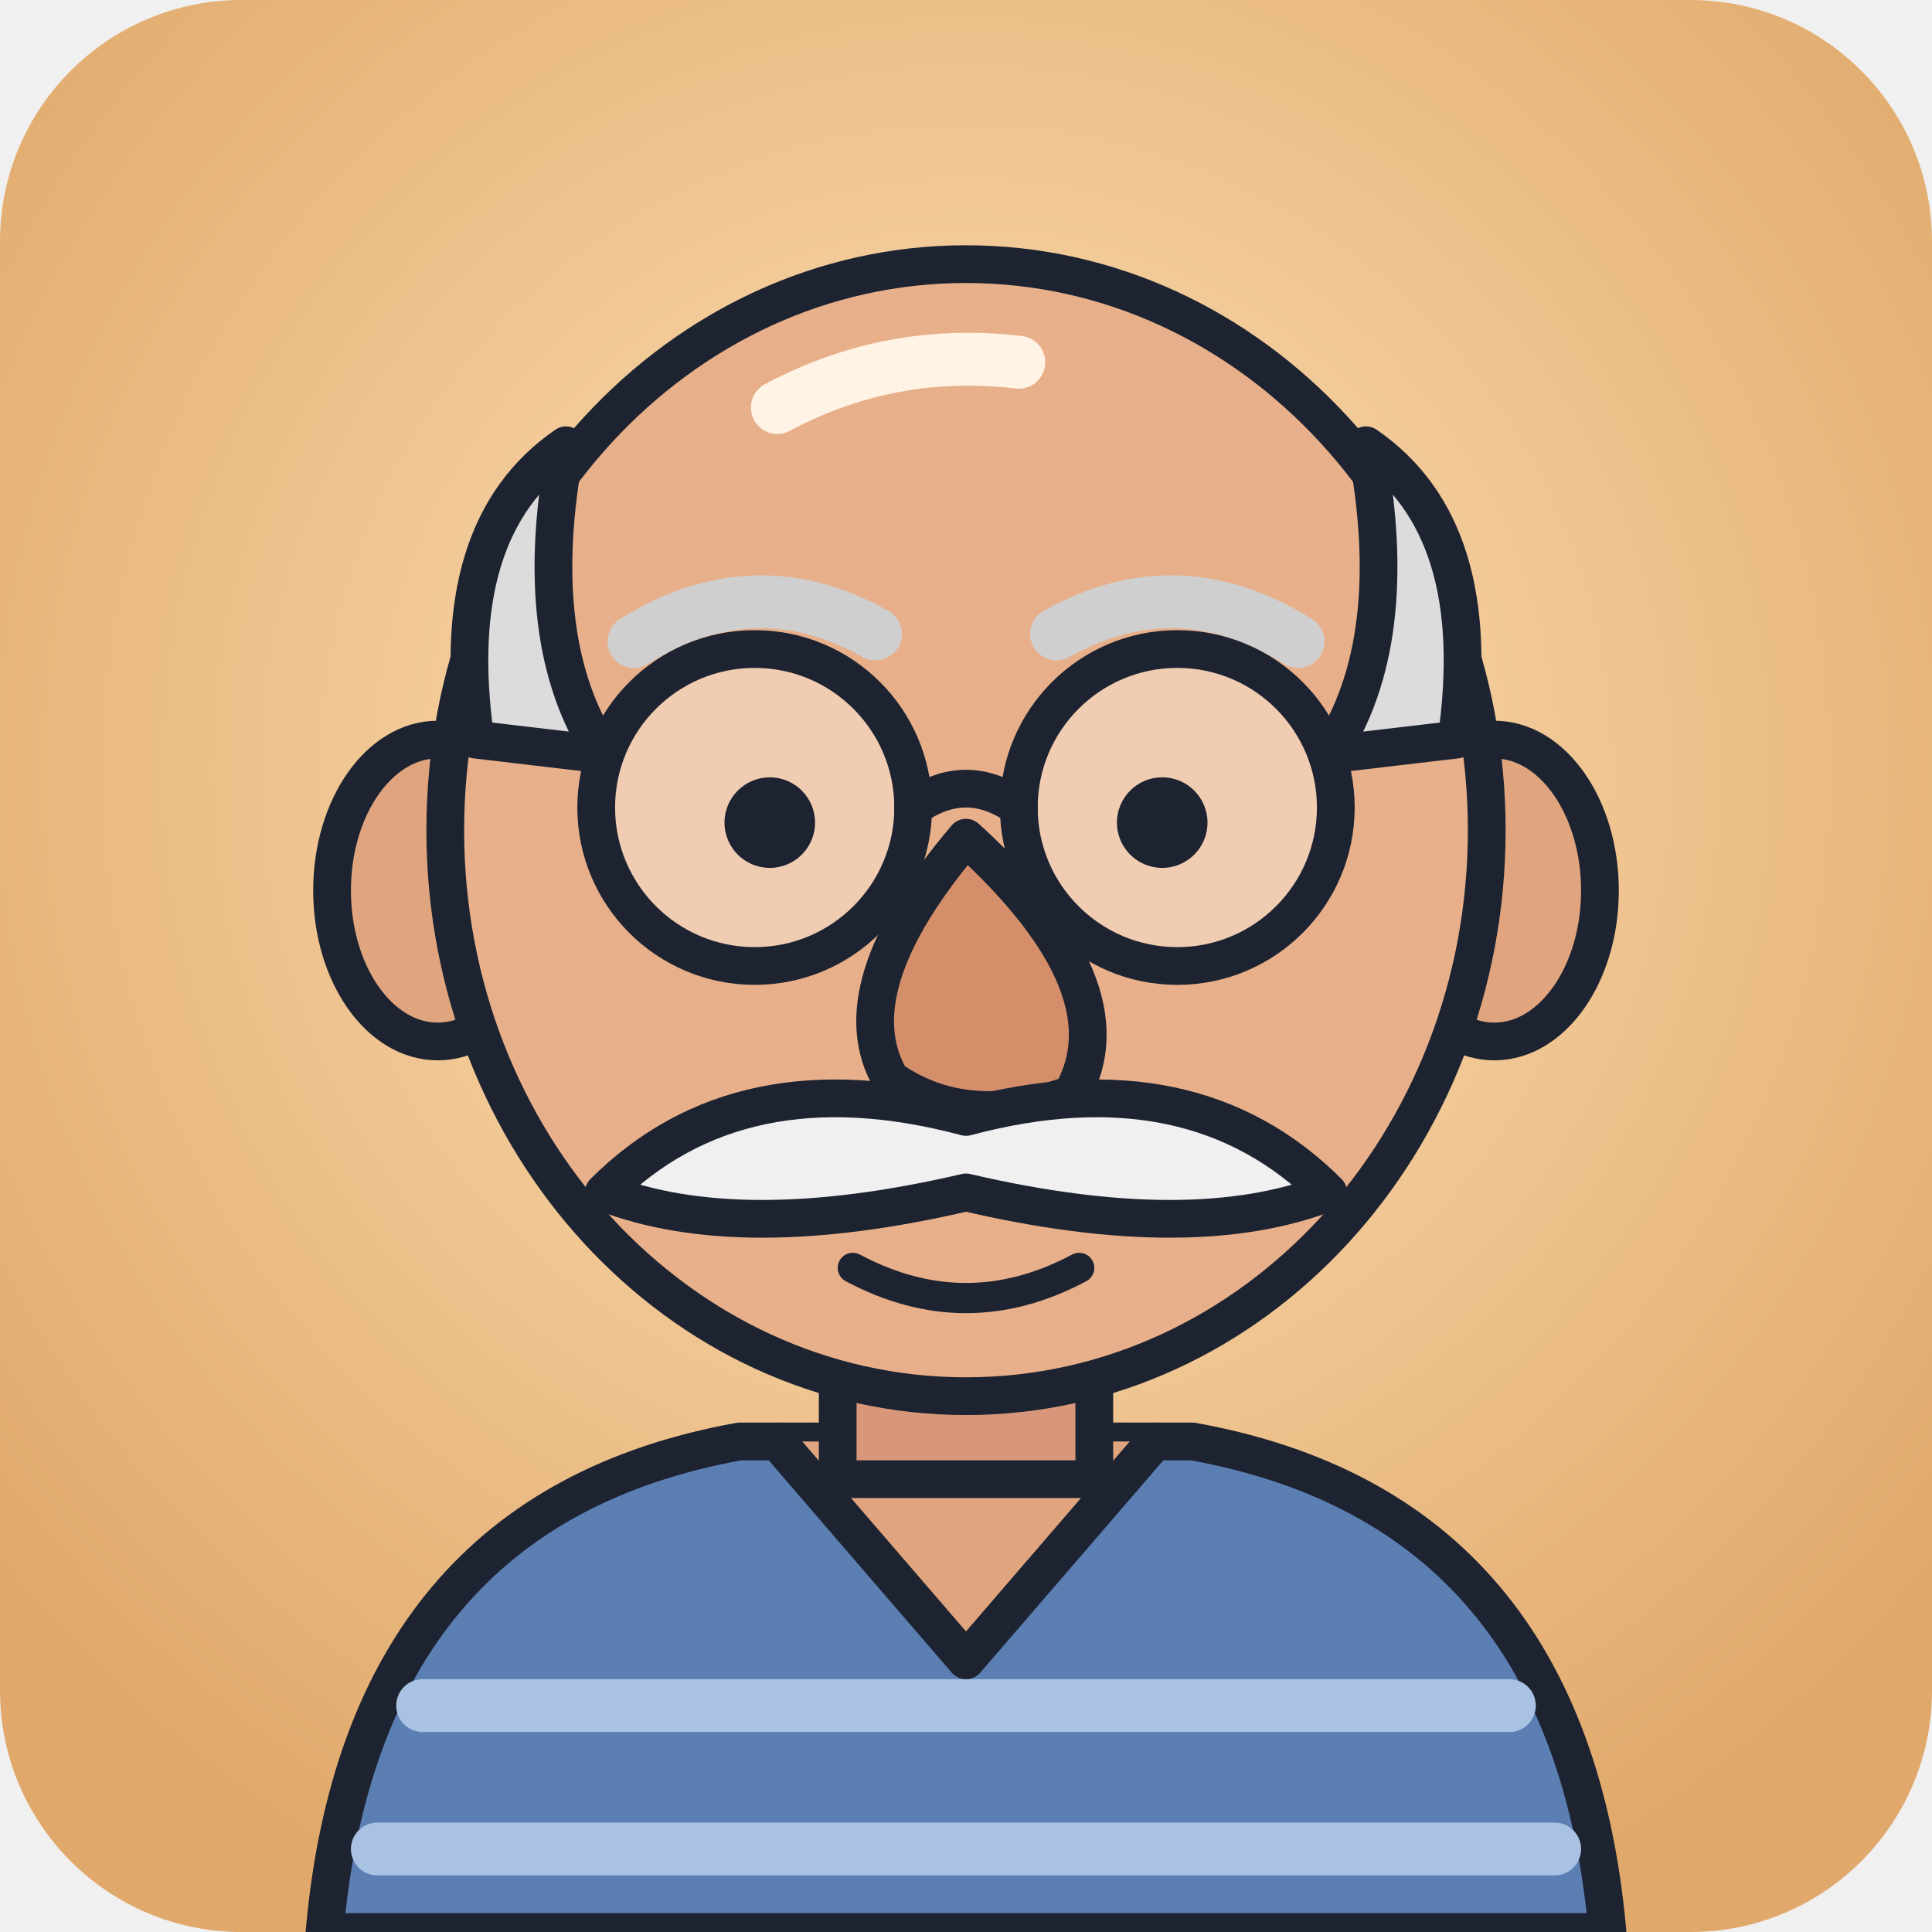
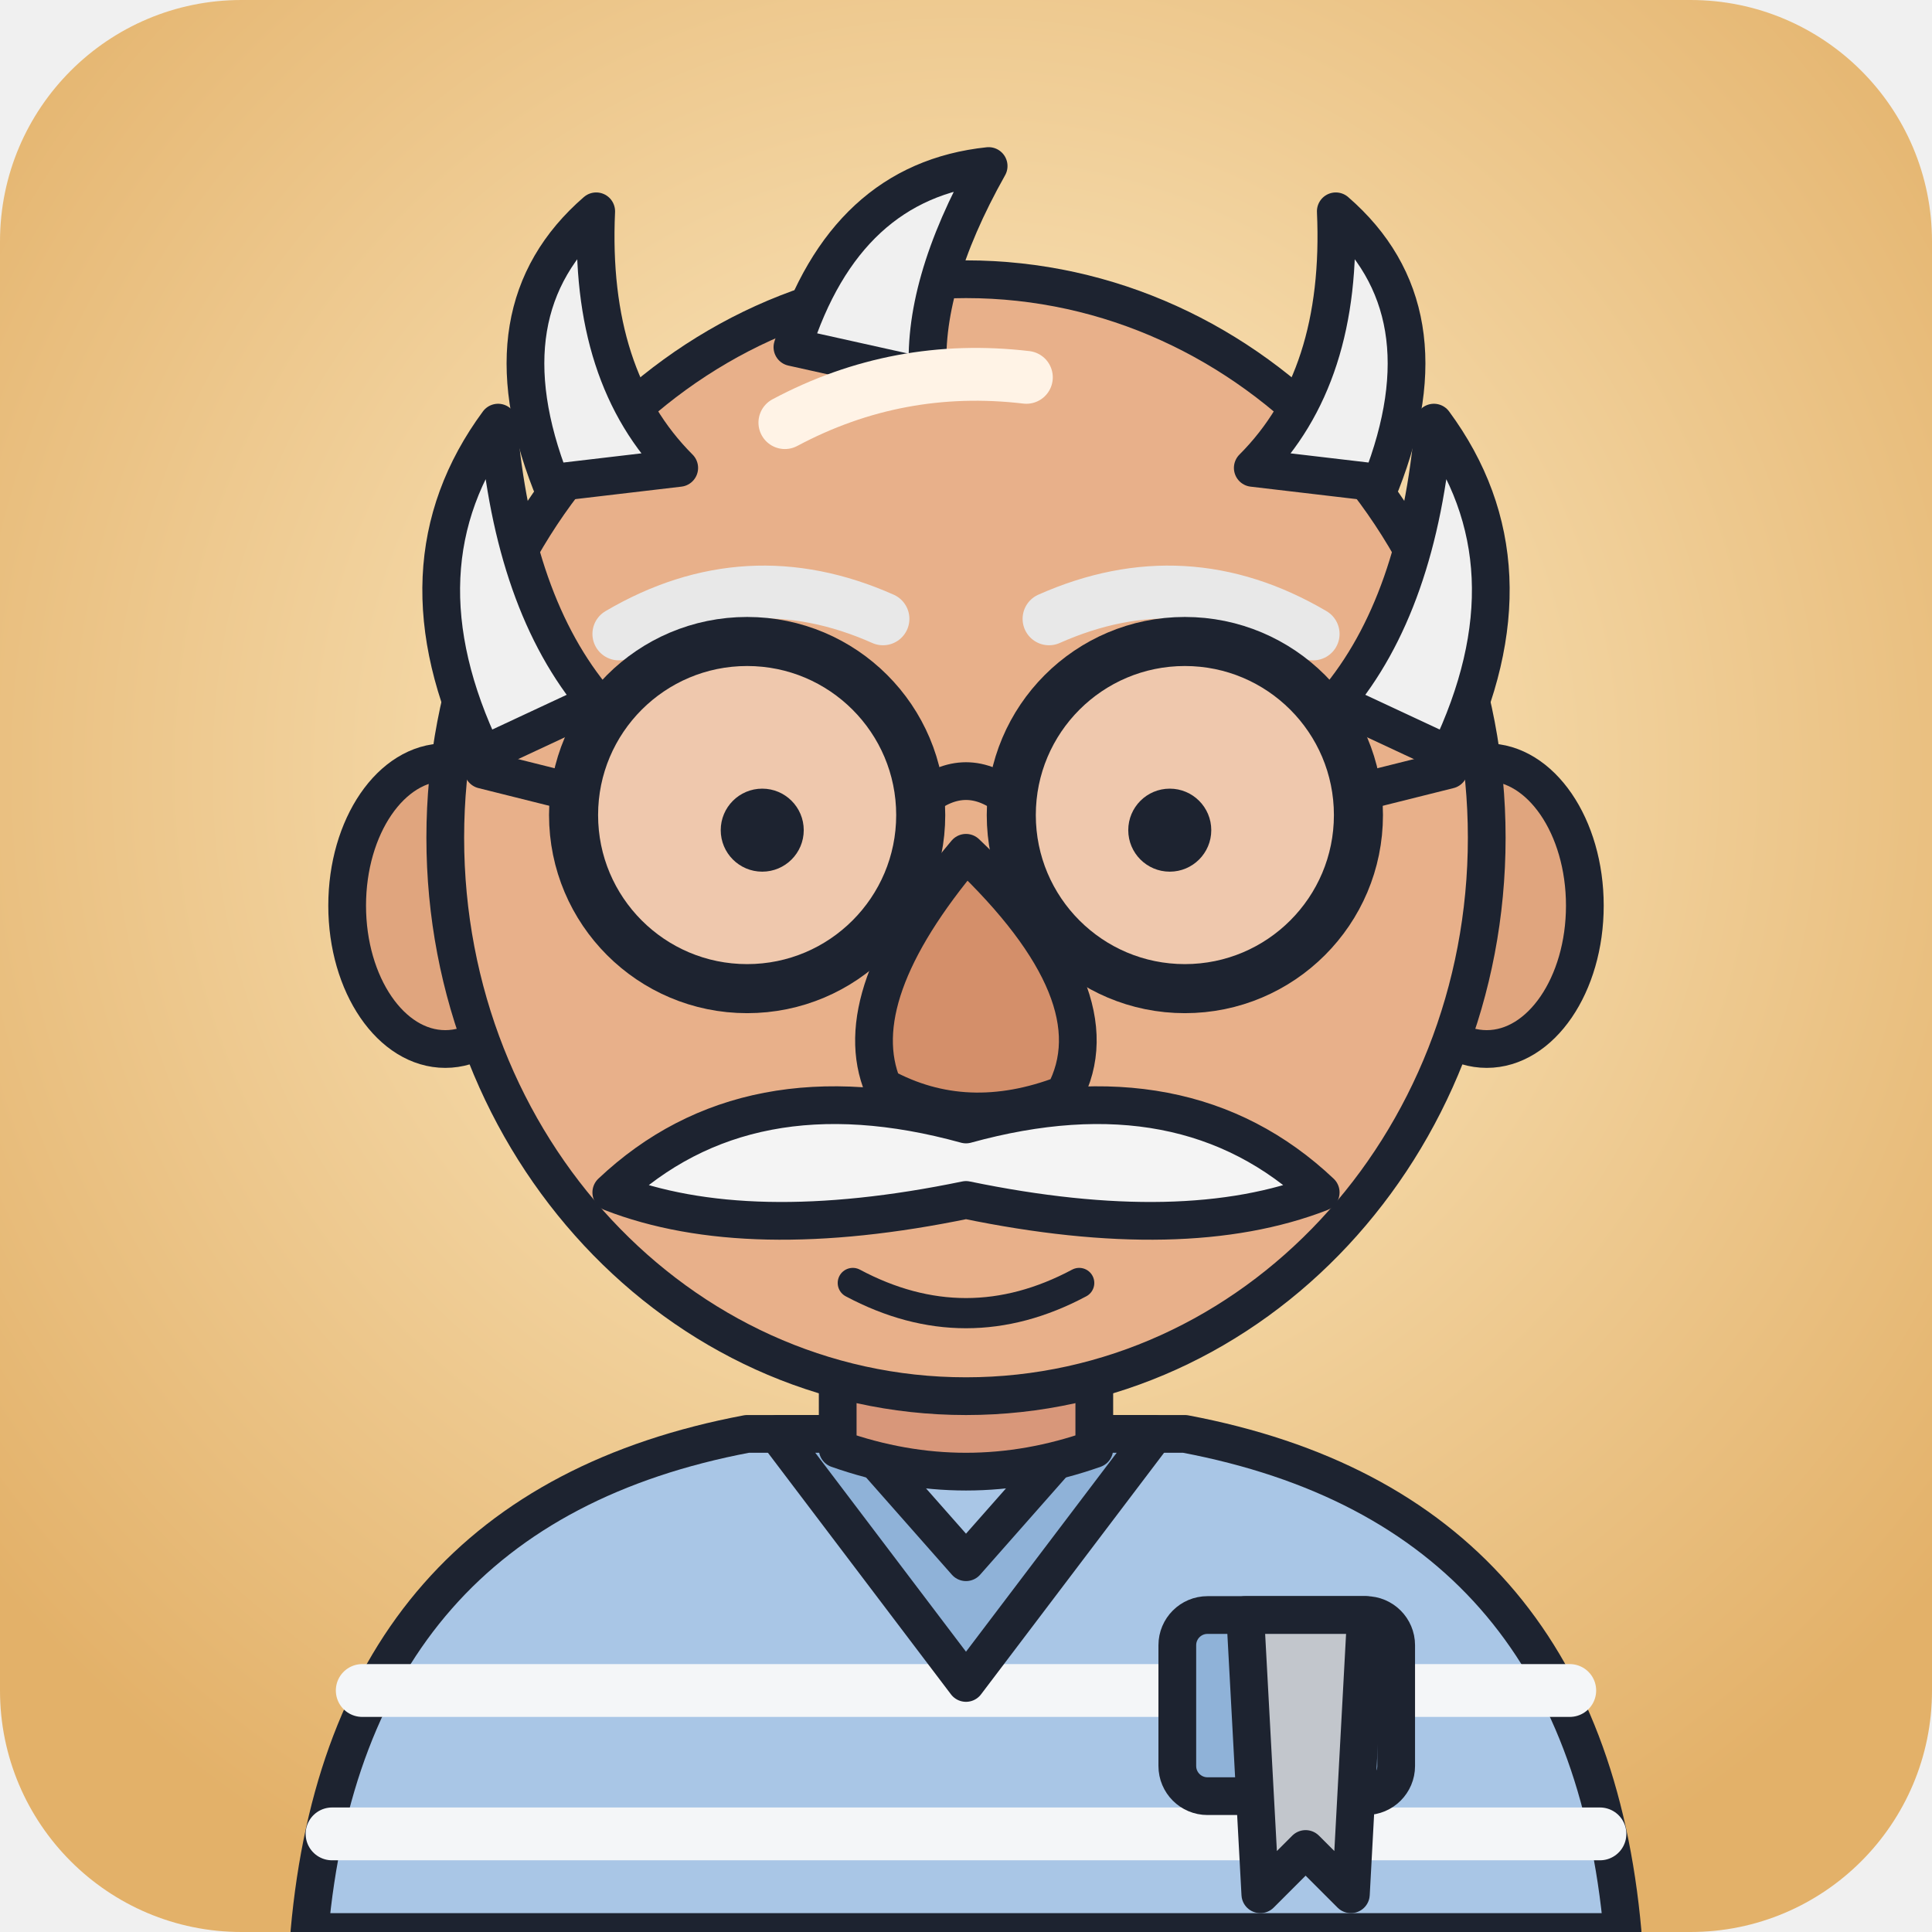
<svg xmlns="http://www.w3.org/2000/svg" width="512" height="512" viewBox="0 0 512 512">
  <defs>
    <radialGradient id="bg" cx="50%" cy="40%" r="65%">
-       <stop offset="0" stop-color="#ffe2b8" />
-       <stop offset="1" stop-color="#e0a86a" />
+       <stop offset="0" stop-color="#fff0cd" />
+       <stop offset="1" stop-color="#e3b169" />
    </radialGradient>
  </defs>
  <rect width="512" height="512" rx="64" fill="url(#bg)" />
  <g stroke="#1d2330" stroke-width="10" stroke-linejoin="round" stroke-linecap="round">
-     <path d="M86 512 Q96 400 196 382 L316 382 Q416 400 426 512 Z" fill="#5b7fb3" />
-     <path d="M112 452 L400 452 M100 490 L412 490" stroke="#a9c1e3" stroke-width="14" />
-     <path d="M206 382 L256 440 L306 382" fill="#e0a57e" />
-     <rect x="222" y="330" width="68" height="62" fill="#d8977a" />
-     <ellipse cx="116" cy="236" rx="28" ry="40" fill="#e0a57e" />
-     <ellipse cx="396" cy="236" rx="28" ry="40" fill="#e0a57e" />
-     <ellipse cx="256" cy="220" rx="138" ry="150" fill="#e8b08a" />
-     <path d="M126 196 Q118 140 150 118 Q140 170 160 200 Z" fill="#dcdcdc" />
-     <path d="M386 196 Q394 140 362 118 Q372 170 352 200 Z" fill="#dcdcdc" />
-     <path d="M168 170 Q200 150 232 168" fill="none" stroke-width="14" stroke="#cfcfcf" />
-     <path d="M280 168 Q312 150 344 170" fill="none" stroke-width="14" stroke="#cfcfcf" />
-     <circle cx="200" cy="214" r="42" fill="#ffffff" fill-opacity="0.35" />
-     <circle cx="312" cy="214" r="42" fill="#ffffff" fill-opacity="0.35" />
-     <path d="M242 214 Q256 204 270 214" fill="none" />
-     <circle cx="204" cy="218" r="12" fill="#1d2330" stroke="none" />
-     <circle cx="308" cy="218" r="12" fill="#1d2330" stroke="none" />
-     <path d="M256 222 Q300 262 284 290 Q256 300 236 286 Q222 262 256 222 Z" fill="#d48f6a" />
-     <path d="M160 316 Q196 280 256 296 Q316 280 352 316 Q316 330 256 316 Q196 330 160 316 Z" fill="#f0f0f0" />
-     <path d="M226 336 Q256 352 286 336" fill="none" stroke-width="8" />
-     <path d="M206 108 Q236 92 270 96" fill="none" stroke="#fff3e6" stroke-width="14" />
+     <path d="M82 512 Q92 400 198 380 L314 380 Q420 400 430 512 Z" fill="#a9c6e6" />
+     <path d="M96 448 L416 448 M88 486 L424 486" fill="none" stroke="#f4f6f8" stroke-width="14" />
+     <path d="M206 380 L256 446 L306 380 L286 380 L256 414 L226 380 Z" fill="#8fb2d8" />
+     <rect x="312" y="428" width="58" height="48" rx="8" fill="#8fb2d8" />
+     <path d="M330 428 L362 428 L358 502 L346 490 L334 502 Z" fill="#c2c6cc" />
+     <path d="M330 428 L362 428" fill="none" stroke-width="8" />
+     <path d="M222 328 L290 328 L290 384 Q256 396 222 384 Z" fill="#d8977a" />
+     <path d="M222 328 L290 328 L290 348 Q256 360 222 348 Z" fill="#b5755a" stroke="none" opacity="0.6" />
+     <ellipse cx="118" cy="240" rx="26" ry="38" fill="#e0a57e" />
+     <ellipse cx="394" cy="240" rx="26" ry="38" fill="#e0a57e" />
+     <ellipse cx="256" cy="222" rx="138" ry="148" fill="#e8b08a" />
+     <path d="M128 200 Q104 150 132 112 Q136 160 158 186 Z" fill="#f0f0f0" />
+     <path d="M384 200 Q408 150 380 112 Q376 160 354 186 Z" fill="#f0f0f0" />
+     <path d="M146 128 Q128 82 158 56 Q156 100 180 124 Z" fill="#f0f0f0" />
+     <path d="M366 128 Q384 82 354 56 Q356 100 332 124 Z" fill="#f0f0f0" />
+     <path d="M210 92 Q224 48 262 44 Q244 76 246 100 Z" fill="#f0f0f0" />
+     <path d="M164 168 Q198 148 234 164" fill="none" stroke-width="14" stroke="#e8e8e8" />
+     <path d="M278 164 Q314 148 348 168" fill="none" stroke-width="14" stroke="#e8e8e8" />
+     <circle cx="198" cy="216" r="46" fill="#ffffff" fill-opacity="0.3" stroke-width="13" />
+     <circle cx="314" cy="216" r="46" fill="#ffffff" fill-opacity="0.3" stroke-width="13" />
+     <path d="M244 212 Q256 202 268 212" fill="none" stroke-width="10" />
+     <path d="M152 210 L128 204 M360 210 L384 204" fill="none" stroke-width="10" />
+     <circle cx="202" cy="220" r="11" fill="#1d2330" stroke="none" />
+     <circle cx="310" cy="220" r="11" fill="#1d2330" stroke="none" />
+     <path d="M256 226 Q296 264 282 290 Q256 300 234 288 Q224 264 256 226 Z" fill="#d48f6a" />
+     <path d="M162 316 Q198 282 256 298 Q314 282 350 316 Q314 330 256 318 Q198 330 162 316 Z" fill="#f4f4f4" />
+     <path d="M226 340 Q256 356 286 340" fill="none" stroke-width="8" />
+     <path d="M208 112 Q238 96 272 100" fill="none" stroke="#fff3e6" stroke-width="14" />
  </g>
</svg>
